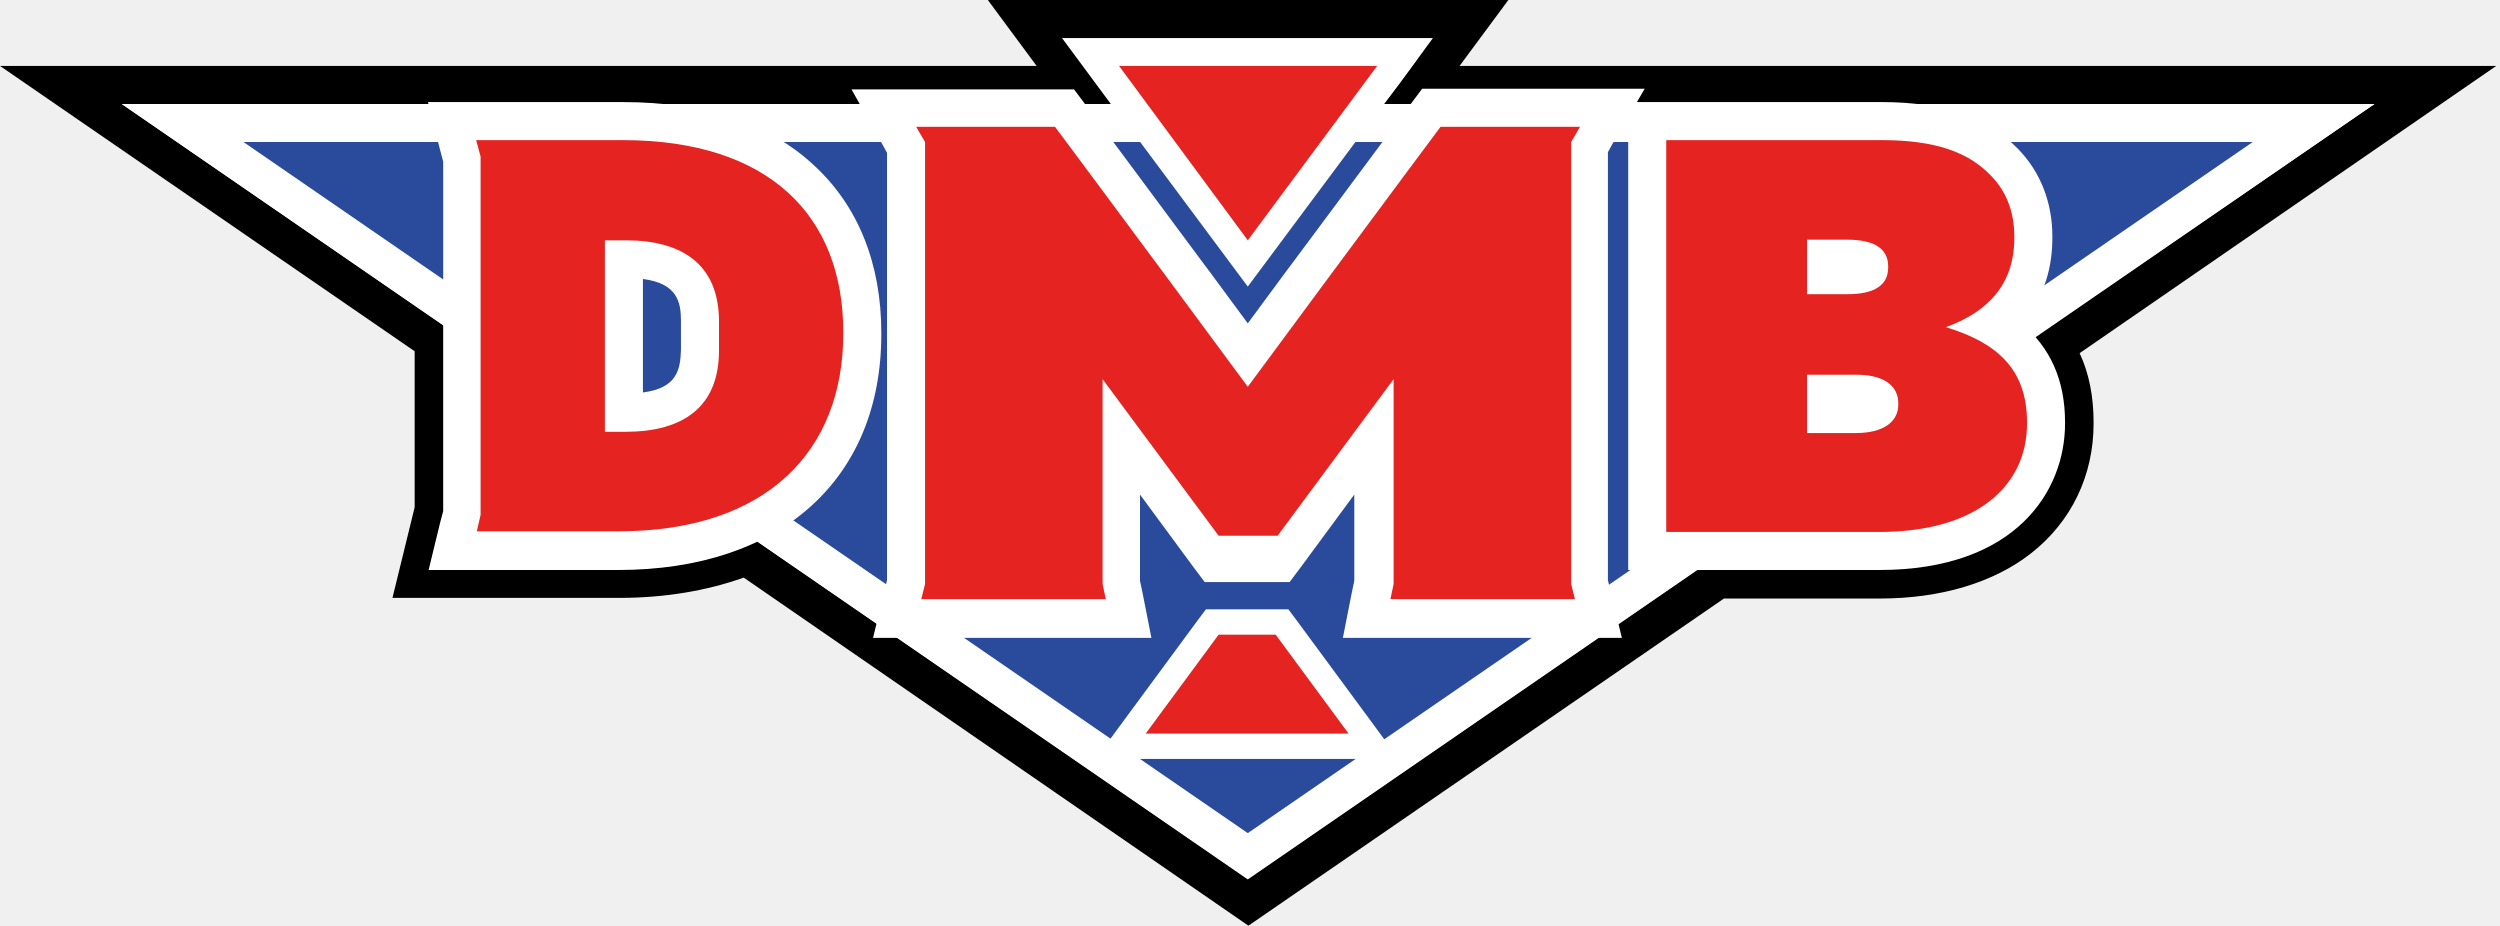
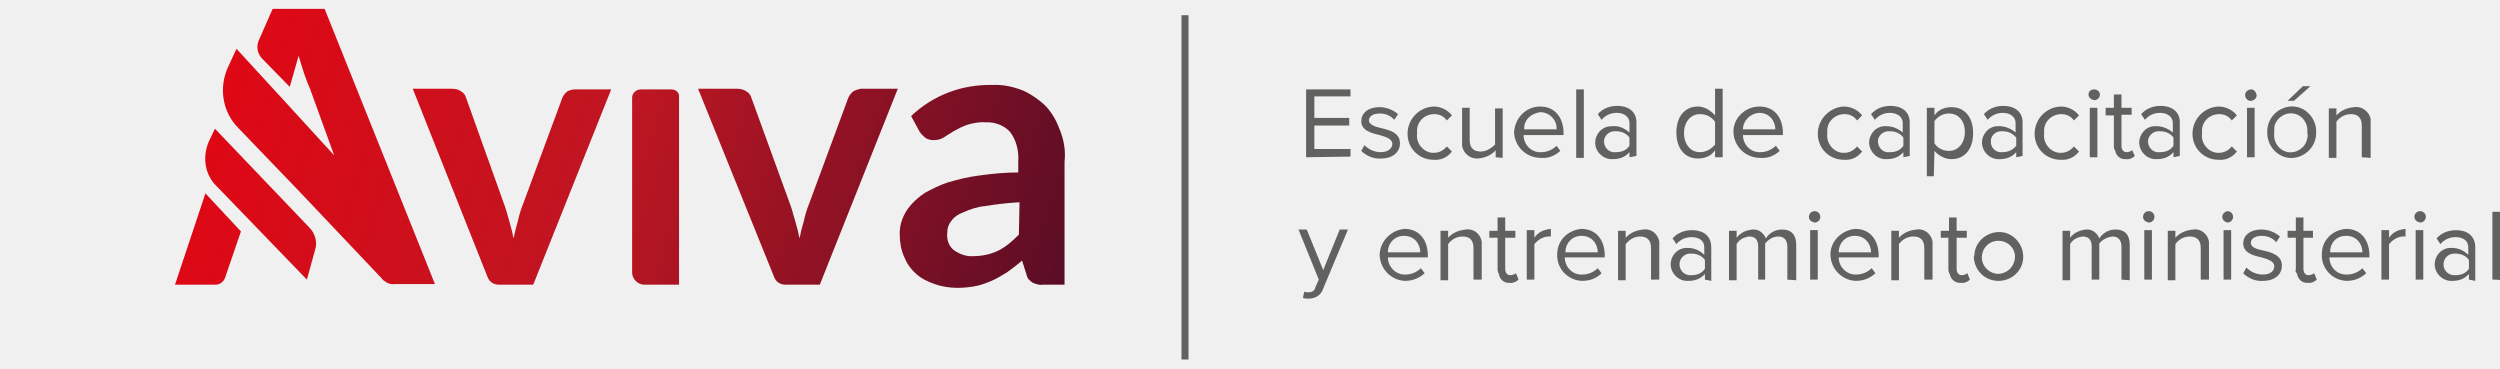
- <svg xmlns="http://www.w3.org/2000/svg" version="1.1" baseProfile="basic" id="Capa_1" x="0px" y="0px" viewBox="0 0 394.3 145.9" xml:space="preserve">
+ <svg xmlns="http://www.w3.org/2000/svg" version="1.1" id="Capa_1" x="0px" y="0px" viewBox="0 0 394.3 58.1" style="enable-background:new 0 0 394.3 58.1;" xml:space="preserve">
  <style type="text/css">
- 	.st0{fill:#FFFFFF;}
- 	.st1{fill:#2A4B9B;}
- 	.st2{fill:#E52320;}
+ 	.st0{display:none;}
+ 	.st1{display:inline;fill:none;}
+ 	.st2{fill:url(#SVGID_1_);}
+ 	.st3{fill:url(#SVGID_2_);}
+ 	.st4{fill:url(#SVGID_3_);}
+ 	.st5{fill:url(#SVGID_4_);}
+ 	.st6{fill:url(#SVGID_5_);}
+ 	.st7{fill:url(#SVGID_6_);}
+ 	.st8{fill:url(#SVGID_7_);}
+ 	.st9{fill:#616160;}
+ 	.st10{fill:none;stroke:#616160;stroke-width:1.109;stroke-miterlimit:10;}
</style>
-   <path d="M117.3,91.1c-5.9,2.1-12.5,3.2-19.7,3.2H61.9L65.4,80V55.4L0,10.4h163.5L155.8,0h82.1l-7.7,10.4h163.5L328,55.7  c1.5,3.2,2.2,6.9,2.2,10.9v0.2c0,8.2-3.5,15.5-9.9,20.5c-5.9,4.6-14.2,7.1-23.8,7.1h-24.6l-75,51.6L117.3,91.1z" />
-   <path class="st0" d="M374.5,16.4H218.3l2.5-3.3L226,6h-8.9h-40.7h-8.9l7.7,10.4H19.2l52.2,35.9v28.4l-0.5,2.1l-1.4,5.5h5.7h0.6h0.1  h21.6c7.8,0,14.7-1.3,20.5-3.9l78.8,54.2l73.1-50.3h26.5c8.3,0,15.3-2,20.2-5.8c4.9-3.8,7.6-9.4,7.6-15.8v-0.2  c0-5.1-1.5-9.3-4.4-12.6L374.5,16.4z" />
-   <polygon class="st0" points="19.2,16.4 374.5,16.4 196.8,138.7 " />
-   <polygon class="st1" points="196.8,131.4 38.4,22.4 355.3,22.4 " />
-   <g>
-     <g>
-       <path class="st2" d="M259.8,86.9V19.1h37c8.9,0,15.1,2.1,19.4,6.5c3,3.1,4.6,7.1,4.6,11.7v0.2c0,4.3-1.3,9.8-6.8,13.8    c5.9,3.3,8.8,8.4,8.8,15.3v0.2c0,12.2-10.3,20.1-26.3,20.1H259.8z M292.7,65.3c1.1,0,3.7-0.1,3.7-1.5v-0.2c0-1.3-2.2-1.5-3.6-1.5    H288v3.2H292.7z M291.4,43.4c3.4,0,3.4-0.9,3.4-1.2V42c0-0.3,0-1.2-3.5-1.2H288v2.6H291.4z" />
-       <path class="st0" d="M296.8,22.1c8.4,0,13.7,1.9,17.2,5.6c2.2,2.2,3.7,5.4,3.7,9.6v0.2c0,7.4-4.2,11.7-10.8,14.1    c7.9,2.4,12.8,6.5,12.8,15v0.2c0,9.9-8,17.1-23.3,17.1h-33.6V22.1H296.8 M285,46.4h6.4c4.2,0,6.4-1.4,6.4-4.2V42    c0-2.8-2.2-4.2-6.5-4.2H285V46.4 M285,68.3h7.7c4.4,0,6.7-1.8,6.7-4.5v-0.2c0-2.7-2.2-4.5-6.6-4.5H285V68.3 M296.8,16.1h-34h-6v6    v61.8v6h6h33.6c21.6,0,29.3-12.5,29.3-23.1v-0.2c0-6.6-2.3-11.8-6.9-15.6c3.9-4.3,4.9-9.3,4.9-13.5v-0.2c0-5.4-1.9-10.2-5.4-13.8    C313.4,18.5,306.5,16.1,296.8,16.1L296.8,16.1z" />
+   <g id="guias_borde">
+ </g>
+   <g id="guiasl_letras" class="st0">
+     <line class="st1" x1="-7125" y1="282.8" x2="9258" y2="282.8" />
+     <line class="st1" x1="-7122.9" y1="341.4" x2="9260.1" y2="341.4" />
+     <line class="st1" x1="-7125" y1="285.1" x2="9258" y2="285.1" />
+     <line class="st1" x1="-7125" y1="327.2" x2="9258" y2="327.2" />
+   </g>
+   <g id="Capa_2_1_">
+     <g id="Capa_1-2_1_">
+       <linearGradient id="SVGID_1_" gradientUnits="userSpaceOnUse" x1="166.948" y1="1106.566" x2="20.575" y2="1060.525" gradientTransform="matrix(1 0 0 1 0 -1025.825)">
+         <stop offset="0" style="stop-color:#4C0C26" />
+         <stop offset="0.54" style="stop-color:#BE1622" />
+         <stop offset="1" style="stop-color:#E30613" />
+       </linearGradient>
+       <path class="st2" d="M27.6,44.9H34c0.7,0,1.3-0.5,1.5-1.1l2.5-7.3l-5.6-6L27.6,44.9z" />
+       <linearGradient id="SVGID_2_" gradientUnits="userSpaceOnUse" x1="173.499" y1="1085.745" x2="27.125" y2="1039.704" gradientTransform="matrix(1 0 0 1 0 -1025.825)">
+         <stop offset="0" style="stop-color:#4C0C26" />
+         <stop offset="0.54" style="stop-color:#BE1622" />
+         <stop offset="1" style="stop-color:#E30613" />
+       </linearGradient>
+       <path class="st3" d="M43,1.4l-2.2,5c-0.4,1-0.2,2,0.5,2.8l4.4,4.5c0,0,1.1-3.8,1.4-4.9c0.3,1,0.6,2,0.9,2.9    c0.3,0.9,0.6,1.6,0.9,2.3l3.8,10.5l-7.5-8.2l-7.9-8.6l-1.3,2.8c-1.5,3.2-1,7.1,1.6,9.7l9.9,10.3l12.6,13.3l0,0    c0.2,0.2,0.3,0.4,0.5,0.5c0.5,0.4,1.1,0.6,1.7,0.5h6.3L51.2,1.4H43z" />
+       <linearGradient id="SVGID_3_" gradientUnits="userSpaceOnUse" x1="174.46" y1="1082.703" x2="28.087" y2="1036.662" gradientTransform="matrix(1 0 0 1 0 -1025.825)">
+         <stop offset="0" style="stop-color:#4C0C26" />
+         <stop offset="0.54" style="stop-color:#BE1622" />
+         <stop offset="1" style="stop-color:#E30613" />
+       </linearGradient>
+       <path class="st4" d="M89.5,14.4c-0.4,0.3-0.6,0.6-0.8,1l-6.1,16.5c-0.4,1-0.7,1.9-0.9,2.9c-0.3,1-0.5,1.8-0.7,2.8    c-0.2-1-0.4-1.8-0.7-2.8c-0.3-1-0.5-1.9-0.9-2.9l-5.9-16.5c-0.1-0.4-0.4-0.8-0.8-1c-0.4-0.3-0.9-0.4-1.4-0.4h-6.2l11.8,29.7    c0.3,0.8,1,1.2,1.8,1.2h5.4l12.3-30.8h-5.8C90.4,14.1,89.9,14.2,89.5,14.4z" />
+       <linearGradient id="SVGID_4_" gradientUnits="userSpaceOnUse" x1="175.928" y1="1078.018" x2="29.555" y2="1031.977" gradientTransform="matrix(1 0 0 1 0 -1025.825)">
+         <stop offset="0" style="stop-color:#4C0C26" />
+         <stop offset="0.54" style="stop-color:#BE1622" />
+         <stop offset="1" style="stop-color:#E30613" />
+       </linearGradient>
+       <path class="st5" d="M105.9,14.1h-4.8c-0.8,0-1.4,0.6-1.4,1.3l0,0V43c0,1,0.9,1.9,1.9,1.9l0,0h5.5V15.4    C107.2,14.7,106.7,14.1,105.9,14.1z" />
+       <linearGradient id="SVGID_5_" gradientUnits="userSpaceOnUse" x1="178.534" y1="1069.746" x2="32.161" y2="1023.705" gradientTransform="matrix(1 0 0 1 0 -1025.825)">
+         <stop offset="0" style="stop-color:#4C0C26" />
+         <stop offset="0.54" style="stop-color:#BE1622" />
+         <stop offset="1" style="stop-color:#E30613" />
+       </linearGradient>
+       <path class="st6" d="M134.6,14.4c-0.4,0.3-0.6,0.6-0.8,1l-6.1,16.5c-0.4,1-0.7,1.9-0.9,2.9c-0.3,1-0.5,1.8-0.7,2.8    c-0.2-1-0.4-1.8-0.7-2.8c-0.3-1-0.5-1.9-0.9-2.9l-6-16.5c-0.1-0.4-0.4-0.8-0.8-1c-0.4-0.3-1-0.4-1.4-0.4h-6.2l12,29.7    c0.3,0.8,1,1.2,1.8,1.2h5.4l12.3-30.9h-5.9C135.4,14.1,134.9,14.2,134.6,14.4z" />
+       <linearGradient id="SVGID_6_" gradientUnits="userSpaceOnUse" x1="180.458" y1="1063.632" x2="34.084" y2="1017.591" gradientTransform="matrix(1 0 0 1 0 -1025.825)">
+         <stop offset="0" style="stop-color:#4C0C26" />
+         <stop offset="0.54" style="stop-color:#BE1622" />
+         <stop offset="1" style="stop-color:#E30613" />
+       </linearGradient>
+       <path class="st7" d="M167.2,20.6c-0.5-1.4-1.2-2.7-2.2-3.8c-1-1-2.3-1.9-3.6-2.5c-1.5-0.6-3.2-1-4.9-0.9    c-4.8-0.1-9.3,1.6-12.8,4.9l1.3,2.4c0.2,0.4,0.6,0.7,0.9,1c0.4,0.3,0.9,0.4,1.3,0.4c0.6,0,1.1-0.1,1.6-0.4l1.6-1    c0.7-0.4,1.3-0.7,2.1-1c1-0.3,2-0.5,3-0.4c1.4-0.1,2.9,0.5,3.8,1.5c1,1.3,1.4,3,1.3,4.6v1.8c-2.1,0-4.2,0.2-6.3,0.5    c-1.6,0.2-3.2,0.6-4.9,1.1c-1.2,0.4-2.4,1-3.5,1.6c-0.9,0.6-1.6,1.2-2.3,2c-0.6,0.7-1,1.4-1.3,2.2c-0.3,0.8-0.4,1.5-0.4,2.3    c0,1.2,0.2,2.5,0.7,3.6c0.4,1,1,1.9,1.9,2.7s1.8,1.2,2.9,1.6c1.1,0.4,2.4,0.6,3.6,0.6c1,0,2-0.1,3-0.3c0.9-0.2,1.7-0.5,2.6-0.9    c0.9-0.4,1.6-0.9,2.3-1.3c0.8-0.6,1.5-1.1,2.3-1.8l0.7,2.2c0.1,0.6,0.5,1,1,1.3c0.5,0.2,1,0.4,1.6,0.3h3.4V25.5    C168.1,23.8,167.8,22.1,167.2,20.6z M160.7,37c-1,1-2,1.9-3.2,2.5c-1.2,0.6-2.6,0.9-4,0.9c-1,0.1-2.1-0.3-3-0.9    c-0.9-0.7-1.2-1.7-1.1-2.8c0-0.7,0.2-1.3,0.6-1.8c0.5-0.7,1.1-1.1,1.9-1.4c1.1-0.5,2.3-0.9,3.5-1c1.8-0.3,3.6-0.5,5.4-0.6    L160.7,37z" />
+       <linearGradient id="SVGID_7_" gradientUnits="userSpaceOnUse" x1="169.505" y1="1098.442" x2="23.131" y2="1052.401" gradientTransform="matrix(1 0 0 1 0 -1025.825)">
+         <stop offset="0" style="stop-color:#4C0C26" />
+         <stop offset="0.54" style="stop-color:#BE1622" />
+         <stop offset="1" style="stop-color:#E30613" />
+       </linearGradient>
+       <path class="st8" d="M33.9,20.3l-1,2.1c-1,2.4-0.6,5.2,1.3,7l14.2,14.7l1.3-4.7c0.4-1.2,0-2.6-0.9-3.5L33.9,20.3z" />
+       <path class="st9" d="M206,24.8V14.1h7v1.1h-5.7v3.4h5.5v1.2h-5.5v3.7h5.7v1.2L206,24.8z" />
+       <path class="st9" d="M215.2,22.9c0.7,0.7,1.6,1.1,2.6,1.1c1.1,0,1.8-0.6,1.8-1.3c0-0.8-1-1.1-2-1.4c-1.3-0.3-2.9-0.7-2.9-2.2    c0-1.2,1-2.2,2.9-2.2c1,0,2.1,0.4,2.9,1.1l-0.6,0.9c-0.6-0.7-1.4-1-2.3-1c-1.1,0-1.7,0.5-1.7,1.1s0.9,1,1.9,1.2    c1.3,0.3,3,0.7,3,2.4c0,1.3-1,2.4-3,2.4c-1.1,0.1-2.3-0.4-3.1-1.2L215.2,22.9z" />
+       <path class="st9" d="M226.1,16.8c1.1,0,2.2,0.5,2.9,1.4l-0.8,0.8c-0.5-0.7-1.2-1-2-1c-1.5,0-2.8,1.2-2.7,2.8c0,0.1,0,0.2,0,0.3    c-0.2,1.5,1,2.9,2.4,3c0.1,0,0.2,0,0.3,0c0.8,0,1.5-0.4,2-1l0.8,0.8c-0.7,0.9-1.7,1.4-2.9,1.3c-2.3,0-4.1-1.8-4.1-4.1    S223.8,16.9,226.1,16.8L226.1,16.8z" />
+       <path class="st9" d="M235.9,24.8v-1.1c-0.7,0.8-1.7,1.2-2.8,1.3c-1.2,0.1-2.3-0.8-2.5-2c0-0.2,0-0.4,0-0.5V17h1.2v5.1    c0,1.3,0.7,1.8,1.7,1.8c0.9,0,1.7-0.5,2.3-1.1v-5.7h1.2v7.8L235.9,24.8z" />
+       <path class="st9" d="M242.9,16.8c2.4,0,3.7,1.8,3.7,4.2v0.3h-6.3c0,1.5,1.2,2.8,2.8,2.7l0,0c0.9,0,1.8-0.4,2.4-1l0.6,0.8    c-0.9,0.8-1.9,1.2-3.1,1.1c-2.3,0-4.1-1.8-4.2-4C238.9,18.7,240.6,16.8,242.9,16.8L242.9,16.8z M240.4,20.4h5.1    c0.1-1.4-1-2.6-2.4-2.7c-0.1,0-0.1,0-0.2,0C241.4,17.9,240.3,19,240.4,20.4z" />
+       <path class="st9" d="M248.6,24.8V14.1h1.2v10.8H248.6z" />
+       <path class="st9" d="M257,24.8V24c-0.7,0.8-1.6,1.1-2.6,1.1c-1.4,0.1-2.7-1-2.8-2.4c0-0.1,0-0.1,0-0.2c0-1.4,1.1-2.6,2.6-2.6    c0.1,0,0.1,0,0.2,0c1-0.1,1.9,0.4,2.6,1v-1.5c0-1-0.9-1.6-2-1.6c-1,0-1.8,0.4-2.4,1.1l-0.6-0.9c0.8-0.9,1.9-1.3,3.1-1.3    c1.6,0,3,0.8,3,2.6v5.3L257,24.8z M257,21.7c-0.5-0.7-1.3-1-2.1-1c-1-0.1-1.8,0.6-1.9,1.4c-0.1,1,0.6,1.8,1.4,1.9    c0.2,0,0.3,0,0.5,0c0.9,0,1.6-0.3,2.1-1V21.7z" />
+       <path class="st9" d="M270.5,24.8v-1.1c-0.6,0.9-1.6,1.3-2.7,1.3c-2,0-3.4-1.5-3.4-4.1s1.4-4.1,3.4-4.1c1,0,2,0.6,2.7,1.4v-4.2h1.2    v10.8C271.7,24.8,270.5,24.8,270.5,24.8z M270.5,19.2c-0.6-0.8-1.4-1.2-2.4-1.2c-1.5,0-2.5,1.3-2.5,3c0,1.7,1,3,2.5,3    c1,0,1.8-0.5,2.4-1.2V19.2z" />
+       <path class="st9" d="M277.5,16.8c2.4,0,3.7,1.8,3.7,4.2v0.3h-6.3c0,1.5,1.2,2.8,2.8,2.7l0,0c0.9,0,1.7-0.4,2.4-1l0.6,0.8    c-0.9,0.8-1.9,1.2-3.1,1.1c-2.3,0-4.1-1.8-4.2-4S275.2,16.8,277.5,16.8L277.5,16.8z M274.9,20.4h5.1c0-1.4-1-2.6-2.5-2.6h-0.1    C276.1,17.9,274.9,19,274.9,20.4z" />
+       <path class="st9" d="M290.8,16.8c1.1,0,2.2,0.5,2.9,1.4l-0.8,0.8c-0.5-0.7-1.2-1-2-1c-1.5,0-2.8,1.2-2.7,2.8c0,0.1,0,0.2,0,0.3    c-0.2,1.5,1,2.9,2.4,3c0.1,0,0.2,0,0.3,0c0.8,0,1.5-0.4,2-1l0.8,0.8c-0.7,0.9-1.7,1.4-2.9,1.3c-2.3,0-4.1-1.8-4.1-4.1    S288.6,16.9,290.8,16.8L290.8,16.8z" />
+       <path class="st9" d="M300.2,24.8V24c-0.7,0.8-1.6,1.1-2.6,1.1c-1.4,0.1-2.7-1-2.8-2.5v-0.1c0-1.4,1.1-2.6,2.5-2.6    c0.1,0,0.1,0,0.2,0c1,0,1.9,0.4,2.6,1v-1.5c0-1-0.9-1.6-2-1.6c-1,0-1.8,0.4-2.4,1.1l-0.6-0.9c0.8-0.9,1.9-1.3,3.1-1.3    c1.6,0,3,0.8,3,2.6v5.3L300.2,24.8z M300.2,21.7c-0.5-0.7-1.3-1-2.1-1c-1-0.1-1.8,0.6-1.9,1.4c-0.1,1,0.6,1.8,1.4,1.9    c0.2,0,0.3,0,0.5,0c0.9,0,1.6-0.3,2.1-1V21.7z" />
+       <path class="st9" d="M305,27.8h-1.1V17h1.2v1.2c0.6-0.9,1.6-1.3,2.7-1.3c2,0,3.4,1.5,3.4,4.1s-1.4,4.1-3.4,4.1c-1,0-2-0.5-2.7-1.3    L305,27.8z M307.4,17.9c-1,0-1.8,0.5-2.3,1.2v3.5c0.5,0.8,1.4,1.2,2.3,1.2c1.5,0,2.5-1.3,2.5-3C309.9,19.1,308.9,17.9,307.4,17.9z    " />
+       <path class="st9" d="M318,24.8V24c-0.7,0.8-1.6,1.1-2.6,1.1c-1.4,0.1-2.7-1-2.8-2.5v-0.1c0-1.4,1.1-2.6,2.5-2.6c0.1,0,0.1,0,0.2,0    c1,0,1.9,0.4,2.6,1v-1.5c0-1-0.9-1.6-2-1.6c-1,0-1.8,0.4-2.4,1.1l-0.6-0.9c0.8-0.9,1.9-1.3,3.1-1.3c1.6,0,3,0.8,3,2.6v5.3    L318,24.8z M318,21.7c-0.6-0.7-1.3-1-2.2-1c-1-0.1-1.8,0.7-1.8,1.5c-0.1,1,0.7,1.8,1.5,1.8c0.1,0,0.2,0,0.3,0c0.9,0,1.6-0.3,2.2-1    V21.7z" />
+       <path class="st9" d="M325,16.8c1.1,0,2.2,0.5,2.9,1.4l-0.8,0.8c-0.5-0.7-1.2-1-2-1c-1.5,0-2.8,1.2-2.7,2.8c0,0.1,0,0.2,0,0.3    c-0.2,1.5,1,2.9,2.4,3c0.1,0,0.2,0,0.3,0c0.8,0,1.5-0.4,2-1l0.8,0.8c-0.7,0.9-1.7,1.4-2.9,1.3c-2.3,0-4.1-1.8-4.1-4.1    S322.7,16.9,325,16.8L325,16.8z" />
+       <path class="st9" d="M329.4,14.9c0-0.5,0.4-0.8,0.9-0.8c0.5,0,0.9,0.4,0.9,0.8l0,0c0,0.5-0.4,0.9-0.9,0.9    C329.8,15.7,329.4,15.4,329.4,14.9z M329.6,24.8V17h1.2v7.8C330.8,24.8,329.6,24.8,329.6,24.8z" />
+       <path class="st9" d="M333.4,23.2v-5h-1.3V17h1.3v-2.1h1.2V17h1.6v1.1h-1.6V23c0,0.6,0.3,1,0.8,1c0.3,0,0.6-0.1,0.9-0.3l0.4,0.9    c-0.4,0.4-1,0.6-1.4,0.5c-0.9,0.1-1.6-0.6-1.7-1.4C333.4,23.5,333.4,23.3,333.4,23.2z" />
+       <path class="st9" d="M342.8,24.8V24c-0.7,0.8-1.6,1.1-2.6,1.1c-1.4,0.1-2.7-1-2.8-2.5v-0.1c0-1.4,1.1-2.6,2.5-2.6    c0.1,0,0.1,0,0.2,0c1,0,1.9,0.4,2.6,1v-1.5c0-1-0.9-1.6-2-1.6c-1,0-1.8,0.4-2.4,1.1l-0.6-0.9c0.8-0.9,1.9-1.3,3.1-1.3    c1.6,0,3,0.8,3,2.6v5.3L342.8,24.8z M342.8,21.7c-0.5-0.7-1.3-1-2.1-1c-1-0.1-1.8,0.6-1.9,1.4c-0.1,1,0.6,1.8,1.4,1.9    c0.2,0,0.3,0,0.5,0c0.9,0,1.6-0.3,2.1-1V21.7z" />
+       <path class="st9" d="M349.9,16.8c1.1,0,2.2,0.5,2.9,1.4l-0.8,0.8c-0.5-0.7-1.2-1-2-1c-1.5,0-2.8,1.2-2.7,2.8c0,0.1,0,0.2,0,0.3    c-0.2,1.5,1,2.9,2.4,3c0.1,0,0.2,0,0.3,0c0.8,0,1.5-0.4,2-1l0.8,0.8c-0.7,0.9-1.7,1.4-2.9,1.3c-2.3,0-4.1-1.8-4.1-4.1    S347.6,16.9,349.9,16.8L349.9,16.8z" />
+       <path class="st9" d="M354.1,14.9c0.1-0.5,0.5-0.8,1-0.8c0.4,0,0.7,0.4,0.8,0.8c0.1,0.5-0.3,0.9-0.8,1c-0.5,0.1-0.9-0.3-1-0.8    C354.1,15,354.1,15,354.1,14.9z M354.4,24.8V17h1.2v7.8C355.7,24.8,354.4,24.8,354.4,24.8z" />
+       <path class="st9" d="M357.6,20.9c-0.1-2.1,1.5-3.9,3.6-4.1c2.1-0.2,3.9,1.5,4.1,3.6c0,0.1,0,0.3,0,0.4c0.1,2.1-1.5,3.9-3.6,4.1    s-3.9-1.5-4.1-3.6C357.6,21.2,357.6,21,357.6,20.9z M363.9,20.9c0.2-1.4-0.8-2.8-2.2-3c-1.4-0.2-2.8,0.8-3,2.2c0,0.3,0,0.6,0,0.9    c-0.2,1.4,0.8,2.8,2.2,3c1.4,0.2,2.8-0.8,3-2.2C364,21.5,364,21.2,363.9,20.9z M361.8,15.9h-1l2.4-2.3h1.2L361.8,15.9z" />
+       <path class="st9" d="M372.5,24.8v-5c0-1.3-0.7-1.8-1.7-1.8c-1,0-1.8,0.5-2.3,1.2v5.7h-1.2v-7.8h1.2v1.1c0.7-0.8,1.7-1.2,2.8-1.3    c1.2-0.2,2.4,0.7,2.6,1.9c0,0.2,0,0.5,0,0.7v5.4L372.5,24.8z" />
+       <path class="st9" d="M205.7,46c0.2,0.1,0.5,0.1,0.7,0.1c0.6,0,1-0.3,1.1-0.9l0.5-1.1l-3.2-7.9h1.3l2.6,6.4l2.6-6.4h1.3l-3.9,9.3    c-0.3,1-1.2,1.6-2.3,1.6c-0.3,0-0.6,0-0.9-0.1L205.7,46z" />
+       <path class="st9" d="M221.5,36.1c2.4,0,3.7,1.8,3.7,4.2v0.3h-6.3c0,1.5,1.3,2.8,2.8,2.7l0,0c0.9,0,1.8-0.4,2.4-1l0.6,0.8    c-0.9,0.8-1.9,1.2-3.1,1.2c-2.3-0.1-4-2-4-4.2C217.7,38,219.4,36.3,221.5,36.1L221.5,36.1z M218.9,39.8h5.1c0-1.4-1-2.6-2.5-2.6    h-0.1C220,37.2,218.9,38.3,218.9,39.8z" />
+       <path class="st9" d="M232.4,44.1v-5c0-1.3-0.7-1.8-1.7-1.8c-1,0-1.8,0.5-2.3,1.2v5.7h-1.2v-7.8h1.2v1.1c0.7-0.8,1.7-1.2,2.8-1.3    c1.2-0.2,2.3,0.7,2.5,1.9c0,0.2,0,0.4,0,0.6v5.4C233.6,44.1,232.4,44.1,232.4,44.1z" />
+       <path class="st9" d="M236.2,42.5v-5h-1.3v-1.1h1.3v-2.1h1.2v2.1h1.6v1.1h-1.6v4.9c0,0.6,0.3,1,0.8,1c0.3,0,0.6-0.1,0.9-0.3l0.4,1    c-0.4,0.4-1,0.6-1.4,0.5c-0.9,0.1-1.6-0.6-1.7-1.4C236.2,42.8,236.2,42.6,236.2,42.5z" />
+       <path class="st9" d="M240.8,44.1v-7.8h1.2v1.2c0.6-0.9,1.5-1.3,2.6-1.4v1.2c-0.2,0-0.3,0-0.5,0c-0.9,0.1-1.6,0.6-2.1,1.2v5.6    L240.8,44.1z" />
+       <path class="st9" d="M249.4,36.1c2.4,0,3.7,1.8,3.7,4.2v0.3h-6.3c0,1.5,1.2,2.8,2.8,2.7l0,0c0.9,0,1.8-0.4,2.4-1l0.6,0.8    c-0.9,0.9-2,1.2-3.1,1.2c-2.3-0.1-4-2-3.9-4.2C245.6,37.9,247.3,36.3,249.4,36.1L249.4,36.1z M246.9,39.8h5.1c0-1.4-1-2.6-2.5-2.6    h-0.1C248,37.2,246.9,38.3,246.9,39.8z" />
+       <path class="st9" d="M260.4,44.1v-5c0-1.3-0.7-1.8-1.7-1.8c-1,0-1.7,0.5-2.3,1.2v5.7h-1.2v-7.8h1.2v1.1c0.7-0.8,1.7-1.2,2.8-1.3    c1.2-0.2,2.3,0.7,2.5,1.9c0,0.2,0,0.4,0,0.6v5.4C261.6,44.1,260.4,44.1,260.4,44.1z" />
+       <path class="st9" d="M268.9,44.1v-0.9c-0.7,0.8-1.6,1.1-2.6,1.1c-1.4,0.1-2.7-1-2.8-2.5v-0.1c0-1.4,1.1-2.6,2.5-2.6    c0.1,0,0.1,0,0.2,0c1,0,1.9,0.4,2.6,1.1V39c0-1.1-0.9-1.6-2-1.6c-1,0-1.8,0.4-2.4,1.1l-0.6-0.9c0.8-0.9,1.9-1.3,3.1-1.3    c1.6,0,3,0.8,3,2.7v5.3L268.9,44.1z M268.9,41c-0.5-0.7-1.3-1-2.1-1c-1-0.1-1.8,0.6-1.9,1.5c-0.1,1,0.6,1.8,1.5,1.9    c0.1,0,0.3,0,0.4,0c0.9,0,1.6-0.3,2.1-1V41z" />
+       <path class="st9" d="M281.9,44.1v-5.2c0-1-0.5-1.6-1.4-1.6c-0.9,0-1.6,0.5-2.1,1.1v5.7h-1.1v-5.2c0-1-0.4-1.6-1.4-1.6    c-0.9,0.1-1.6,0.5-2,1.2v5.7h-1.2v-7.8h1.2v1.1c0.6-0.8,1.5-1.2,2.5-1.3c1-0.1,1.8,0.6,2.1,1.4c0.6-0.9,1.5-1.4,2.6-1.4    c1.4,0,2.2,0.8,2.2,2.4v5.6L281.9,44.1L281.9,44.1z" />
+       <path class="st9" d="M285.3,34.2c0-0.5,0.4-0.9,0.9-0.9s0.9,0.4,0.9,0.9c0,0.5-0.4,0.9-0.9,0.9l0,0    C285.7,35,285.3,34.7,285.3,34.2z M285.5,44.1v-7.8h1.2v7.8H285.5z" />
+       <path class="st9" d="M292.6,36.1c2.4,0,3.7,1.8,3.7,4.2v0.3H290c0,1.5,1.3,2.8,2.8,2.7l0,0c0.9,0,1.8-0.4,2.4-1l0.6,0.8    c-0.9,0.8-1.9,1.2-3.1,1.2c-2.3-0.1-4-2-4-4.2C288.7,38,290.5,36.3,292.6,36.1z M290,39.8h5.1c0-1.4-1-2.6-2.5-2.6h-0.1    C291.1,37.2,290,38.3,290,39.8z" />
+       <path class="st9" d="M303.5,44.1v-5c0-1.3-0.7-1.8-1.7-1.8c-1,0-1.8,0.5-2.3,1.2v5.7h-1.2v-7.8h1.2v1.1c0.7-0.8,1.7-1.2,2.8-1.3    c1.2-0.2,2.3,0.7,2.5,1.9c0,0.2,0,0.4,0,0.6v5.4C304.7,44.1,303.5,44.1,303.5,44.1z" />
+       <path class="st9" d="M307.3,42.5v-5h-1.2v-1.1h1.3v-2.1h1.2v2.1h1.6v1.1h-1.6v4.9c0,0.6,0.3,1,0.8,1c0.3,0,0.6-0.1,0.9-0.3l0.4,1    c-0.4,0.4-1,0.6-1.4,0.5c-0.9,0.1-1.6-0.5-1.8-1.4C307.3,42.8,307.3,42.7,307.3,42.5z" />
+       <path class="st9" d="M311.4,40.2c0.1-2.1,2-3.7,4.1-3.6c2.1,0.1,3.7,2,3.6,4.1c-0.1,2-1.8,3.6-3.9,3.6s-3.8-1.6-3.9-3.8    C311.4,40.4,311.4,40.3,311.4,40.2z M317.8,40.2c-0.2-1.4-1.5-2.4-3-2.2c-1.4,0.2-2.4,1.5-2.2,3c0.2,1.2,1.3,2.2,2.6,2.2    C316.7,43.1,317.9,41.9,317.8,40.2C317.9,40.3,317.9,40.3,317.8,40.2z" />
+       <path class="st9" d="M334.6,44.1v-5.2c0-1-0.5-1.6-1.4-1.6c-0.9,0.1-1.6,0.5-2.1,1.1v5.7h-1.2v-5.2c0-1-0.4-1.6-1.4-1.6    c-0.9,0.1-1.6,0.5-2,1.2v5.7h-1.2v-7.8h1.2v1.1c0.6-0.8,1.5-1.2,2.5-1.3c1-0.1,1.8,0.6,2.1,1.4c0.6-0.9,1.5-1.4,2.6-1.4    c1.4,0,2.2,0.8,2.2,2.4v5.6L334.6,44.1L334.6,44.1z" />
+       <path class="st9" d="M338,34.2c0-0.5,0.4-0.9,0.9-0.9c0.5,0,0.9,0.4,0.9,0.9c0,0.5-0.4,0.9-0.9,0.9l0,0    C338.4,35,338,34.7,338,34.2z M338.2,44.1v-7.8h1.2v7.8H338.2z" />
+       <path class="st9" d="M347.1,44.1v-5c0-1.3-0.7-1.8-1.7-1.8c-1,0-1.8,0.5-2.3,1.2v5.7h-1.2v-7.8h1.2v1.1c0.7-0.8,1.7-1.2,2.8-1.3    c1.2-0.2,2.3,0.7,2.5,1.9c0,0.2,0,0.4,0,0.6v5.4C348.3,44.1,347.1,44.1,347.1,44.1z" />
+       <path class="st9" d="M350.5,34.2c0-0.5,0.4-0.8,0.8-0.9c0.5,0,0.9,0.4,0.9,0.9l0,0c0,0.5-0.4,0.9-0.9,0.9    C350.9,35,350.5,34.7,350.5,34.2L350.5,34.2z M350.7,44.1v-7.8h1.2v7.8H350.7z" />
+       <path class="st9" d="M354.3,42.2c0.7,0.7,1.6,1.1,2.6,1.1c1.2,0,1.8-0.6,1.8-1.3c0-0.8-1-1.1-2-1.4c-1.3-0.3-2.9-0.7-2.9-2.2    c0-1.2,1-2.2,2.9-2.2c1,0,2.1,0.4,2.9,1.1l-0.6,0.9c-0.6-0.7-1.4-1-2.3-1c-1.1,0-1.7,0.5-1.7,1.1c0,0.7,0.9,1,1.9,1.2    c1.3,0.3,3,0.7,3,2.4c0,1.3-1,2.4-3,2.4c-1.1,0.1-2.3-0.4-3.1-1.2L354.3,42.2z" />
+       <path class="st9" d="M362.1,42.5v-5h-1.3v-1.1h1.3v-2.1h1.2v2.1h1.5v1.1h-1.5v4.9c0,0.6,0.3,1,0.8,1c0.3,0,0.6-0.1,0.9-0.3l0.4,1    c-0.4,0.4-1,0.6-1.4,0.5c-0.9,0.1-1.6-0.6-1.7-1.4C362,42.8,362,42.6,362.1,42.5z" />
+       <path class="st9" d="M370,36.1c2.4,0,3.7,1.8,3.7,4.2v0.3h-6.3c0,1.5,1.2,2.8,2.8,2.7l0,0c0.9,0,1.8-0.4,2.4-1l0.6,0.8    c-0.9,0.8-1.9,1.2-3.1,1.2c-2.3-0.1-4-2-3.9-4.2C366.2,37.9,367.8,36.3,370,36.1z M367.5,39.8h5.1c0-1.4-1-2.6-2.5-2.6H370    C368.5,37.2,367.5,38.3,367.5,39.8z" />
+       <path class="st9" d="M375.6,44.1v-7.8h1.2v1.2c0.6-0.9,1.5-1.3,2.6-1.4v1.2c-0.2,0-0.3,0-0.5,0c-0.9,0.1-1.6,0.6-2.1,1.2v5.6    L375.6,44.1z" />
+       <path class="st9" d="M380.8,34.2c0-0.5,0.4-0.9,0.9-0.9s0.9,0.4,0.9,0.9c0,0.5-0.4,0.9-0.9,0.9l0,0    C381.2,35,380.8,34.7,380.8,34.2z M381,44.1v-7.8h1.2v7.8H381z" />
+       <path class="st9" d="M389.4,44.1v-0.9c-0.7,0.8-1.6,1.1-2.6,1.1c-1.4,0.1-2.7-1-2.8-2.5v-0.1c0-1.4,1.1-2.6,2.5-2.6    c0.1,0,0.1,0,0.2,0c1,0,1.9,0.4,2.6,1.1V39c0-1.1-0.9-1.6-2-1.6c-1,0-1.8,0.4-2.4,1.1l-0.6-0.9c0.8-0.9,1.9-1.3,3.1-1.3    c1.6,0,3,0.8,3,2.7v5.3L389.4,44.1z M389.4,41c-0.5-0.7-1.3-1-2.1-1c-1-0.1-1.8,0.6-1.9,1.5c-0.1,1,0.6,1.8,1.5,1.9    c0.1,0,0.3,0,0.4,0c0.9,0,1.6-0.3,2.1-1V41z" />
+       <path class="st9" d="M393.1,44.1V33.4h1.2v10.8C394.3,44.1,393.1,44.1,393.1,44.1z" />
+       <line class="st10" x1="186.9" y1="2.4" x2="186.9" y2="56.7" />
    </g>
  </g>
-   <g>
-     <path class="st2" d="M71.3,86.9l1.5-6V25.1l-1.5-6h26.9c23.7,0,37.8,12.5,37.8,33.3v0.2c0,21.1-14.7,34.2-38.5,34.2H71.3z    M98.6,65.1c10.5,0,11.7-5.6,11.7-9.8v-4.6c0-4.2-1.2-9.8-11.7-9.8h-0.3v24.2H98.6z" />
-     <path class="st0" d="M98.2,22.1c23.2,0,34.8,12,34.8,30.3v0.2c0,18.4-11.9,31.2-35.5,31.2H75.9h-0.1h-0.6l0.6-2.6V24.7l-0.7-2.6h3   h-2.2H98.2 M95.4,68.1h3.3c9,0,14.7-3.9,14.7-12.8v-4.6c0-8.9-5.7-12.8-14.7-12.8h-3.3V68.1 M98.2,16.1h-20h-3h-7.7l1.9,7.5   l0.5,1.9v55.1l-0.5,1.9l-1.8,7.4h7.6h0.6h0.1h21.6c25.6,0,41.5-14.3,41.5-37.2v-0.2c0-11-3.7-20.1-10.7-26.5   C121.2,19.4,111,16.1,98.2,16.1L98.2,16.1z M101.4,61.9V44c5.4,0.7,6,3.6,6,6.6v4.6C107.3,58.3,106.8,61.2,101.4,61.9L101.4,61.9z" />
-   </g>
-   <g>
-     <polygon class="st2" points="215.7,97.6 216.8,91.8 216.8,68.9 202.1,88.8 191.6,88.8 176.9,68.9 176.9,91.8 178,97.6 141.4,97.6    142.8,91.8 142.8,23.2 139.4,17 167.9,17 187.6,43.6 187.6,43.6 196.8,56.1 206.1,43.6 206.7,42.8 225.8,17 254.3,17 250.8,23.2    250.8,91.8 252.2,97.6  " />
-     <path class="st0" d="M249.2,20l-1.4,2.4v69.7l0.6,2.4h-0.6h-0.1h-26.1h-0.1h-2.2l0.5-2.4V59.8l-18.3,24.7h-9.3l-18.3-24.7v32.3   l0.5,2.4h-2.2H172H146h-0.1h-0.6l0.6-2.4V22.4l-1.4-2.4h1.5h20.4l6.4,8.6l0,0l11.8,15.9v0l12.2,16.5l12.2-16.5v0l11.8-15.9l0,0   l6.4-8.6h20.4H249.2 M259.4,14h-10.2h-1.5h-20.4h-3l-1.8,2.4l-6.4,8.6L204.2,41l-1.2,1.6v0l-6.2,8.4l-6.2-8.4v0l-1.2-1.6   l-11.8-15.9l-6.4-8.6l-1.8-2.4h-3H146h-1.5h-10.2l5,8.9l0.6,1.1v67.4l-0.4,1.7l-1.8,7.4h7.6h0.6h0.1H172h0.1h2.2h7.3l-1.4-7.1   l-0.4-1.9V78l8.4,11.4l1.8,2.4h3h7.4h3l1.8-2.4l8.4-11.4v13.6l-0.4,1.9l-1.4,7.1h7.3h2.2h0.1h26.1h0.1h0.6h7.6l-1.8-7.4l-0.4-1.7   V24l0.6-1.1L259.4,14L259.4,14z" />
-   </g>
-   <g>
-     <polygon class="st2" points="176.7,117.7 191.2,98.1 202.2,98.1 216.7,117.7  " />
-     <g>
-       <path class="st0" d="M201.2,100.1l11.5,15.6h-32l11.5-15.6H201.2 M203.2,96.1h-2h-9h-2l-1.2,1.6l-11.5,15.6l-4.7,6.4h7.9h32h7.9    l-4.7-6.4l-11.5-15.6L203.2,96.1L203.2,96.1z" />
-     </g>
-   </g>
-   <polygon class="st0" points="177.2,7.5 223.6,9.2 196.8,45.2 170.9,10.4 " />
-   <polygon class="st2" points="176.5,10.4 217.2,10.4 196.8,37.9 " />
</svg>
